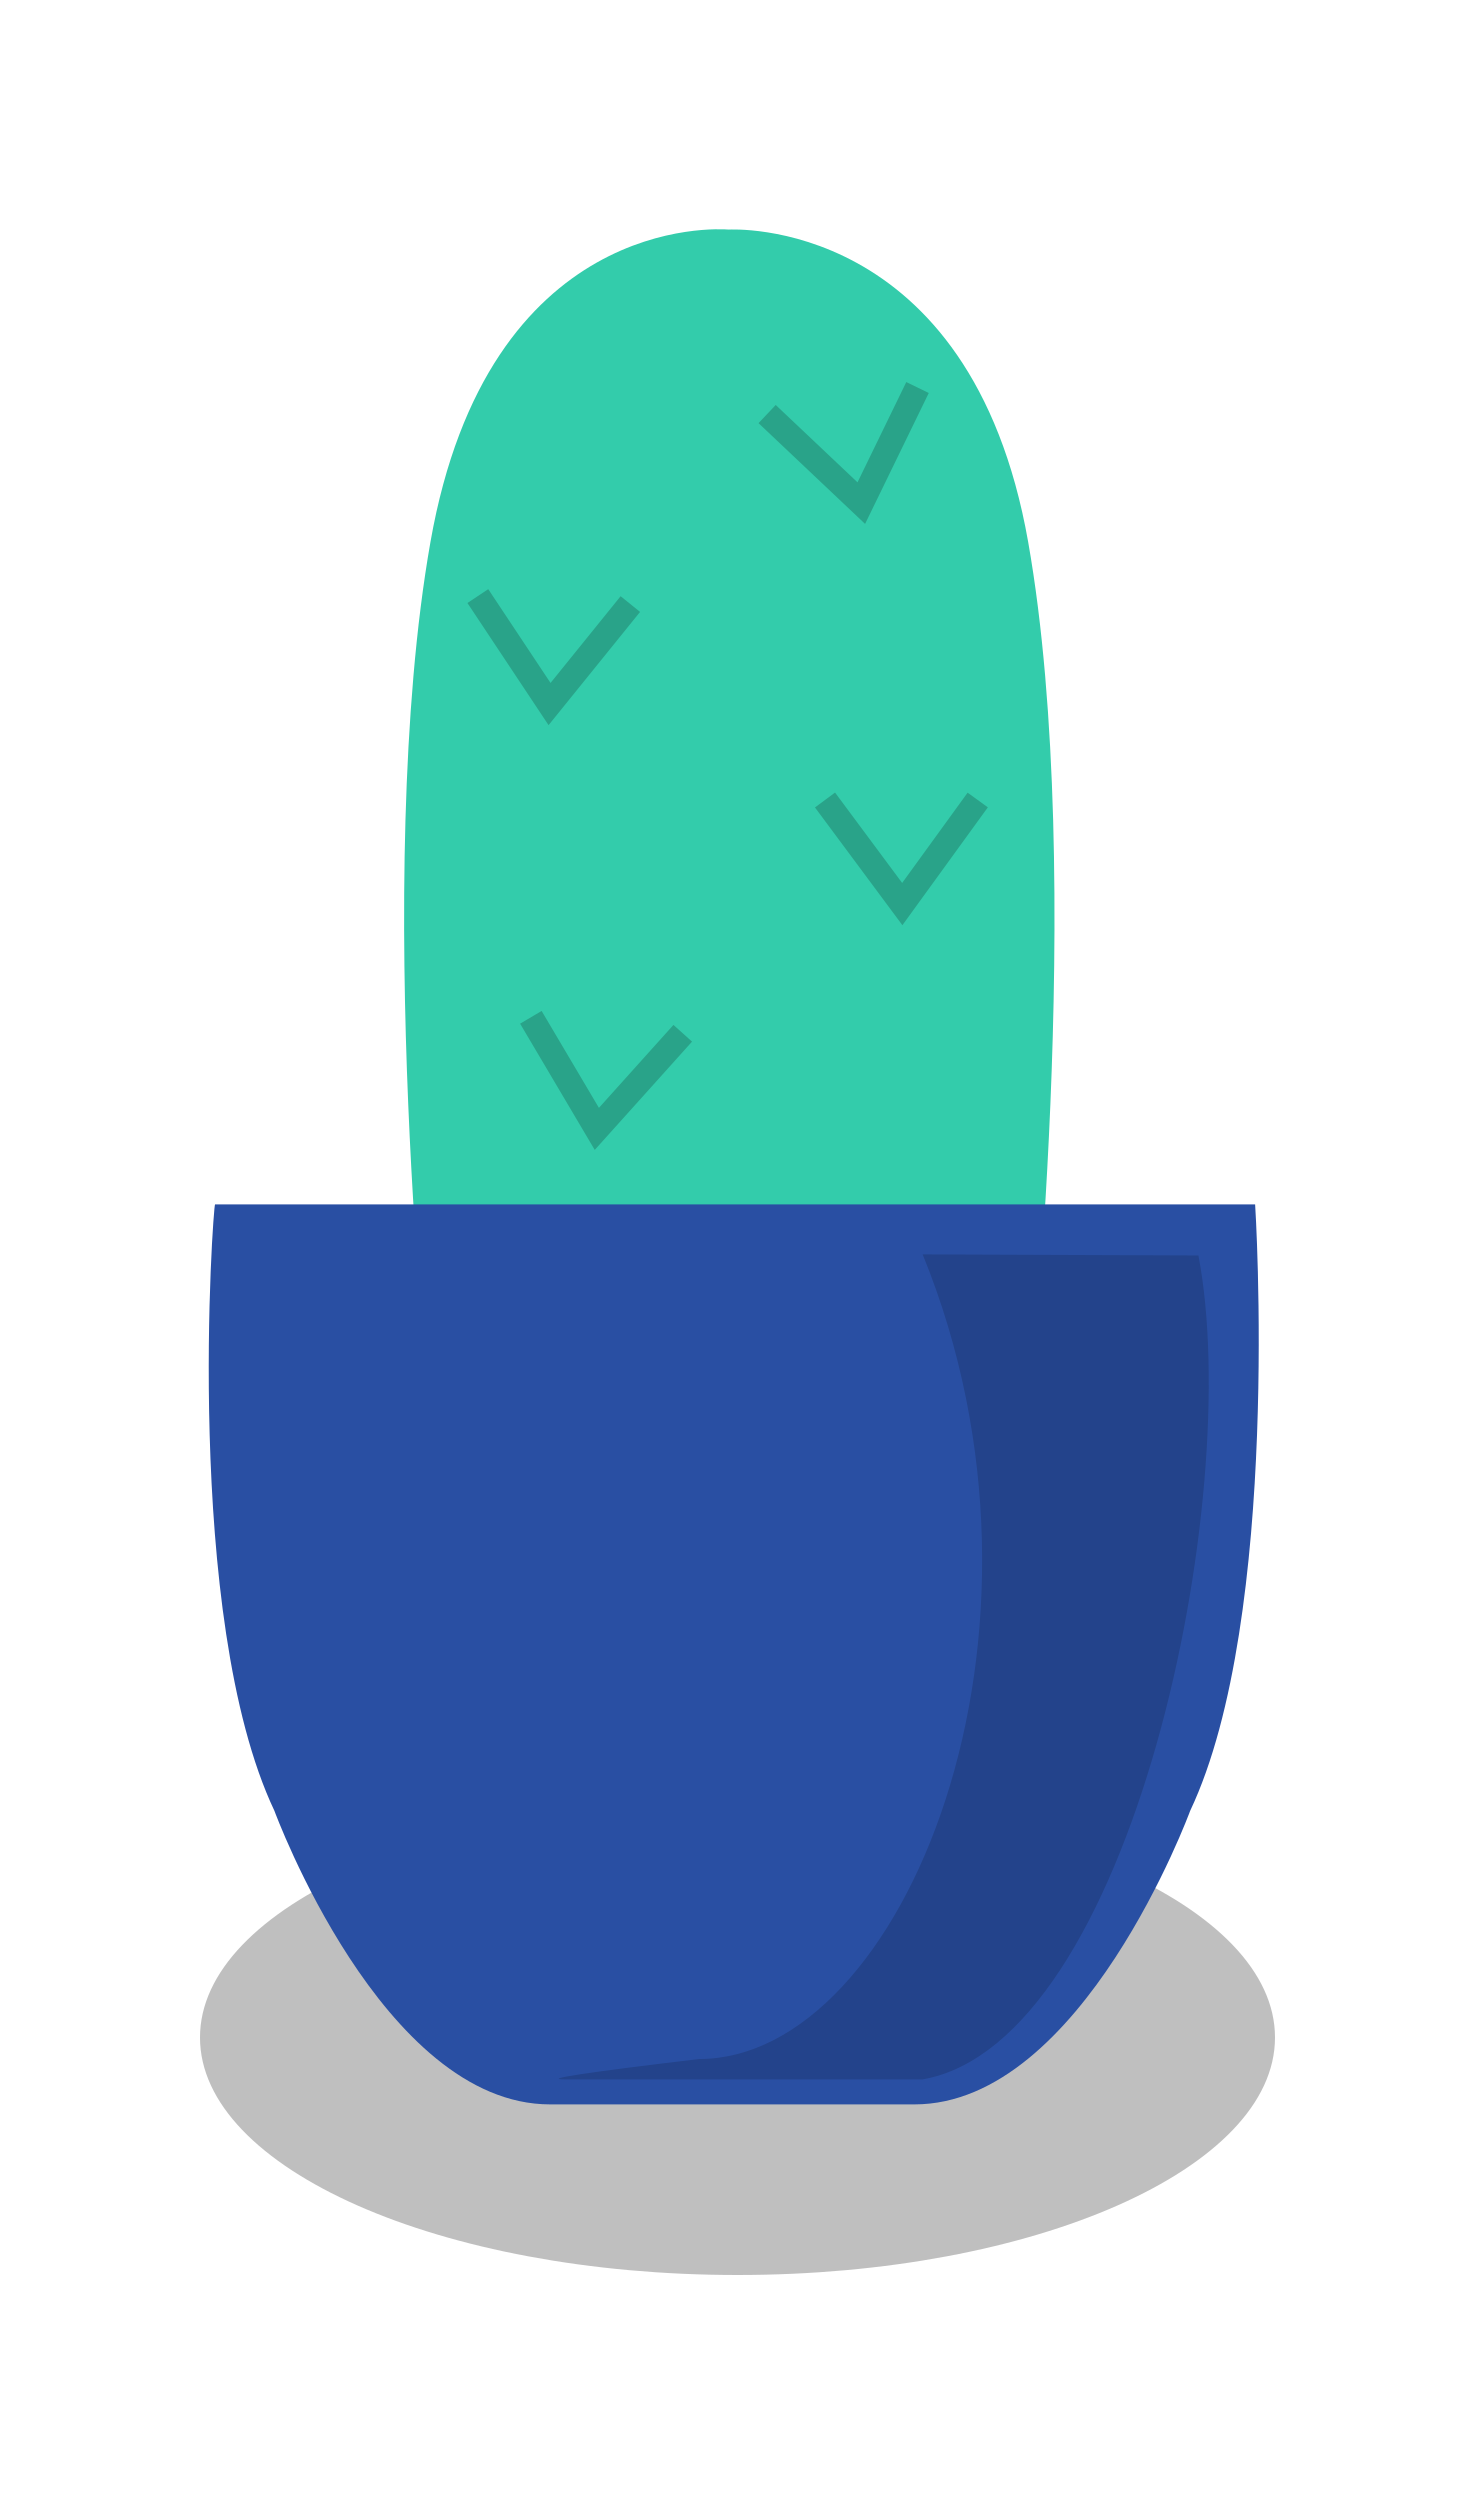
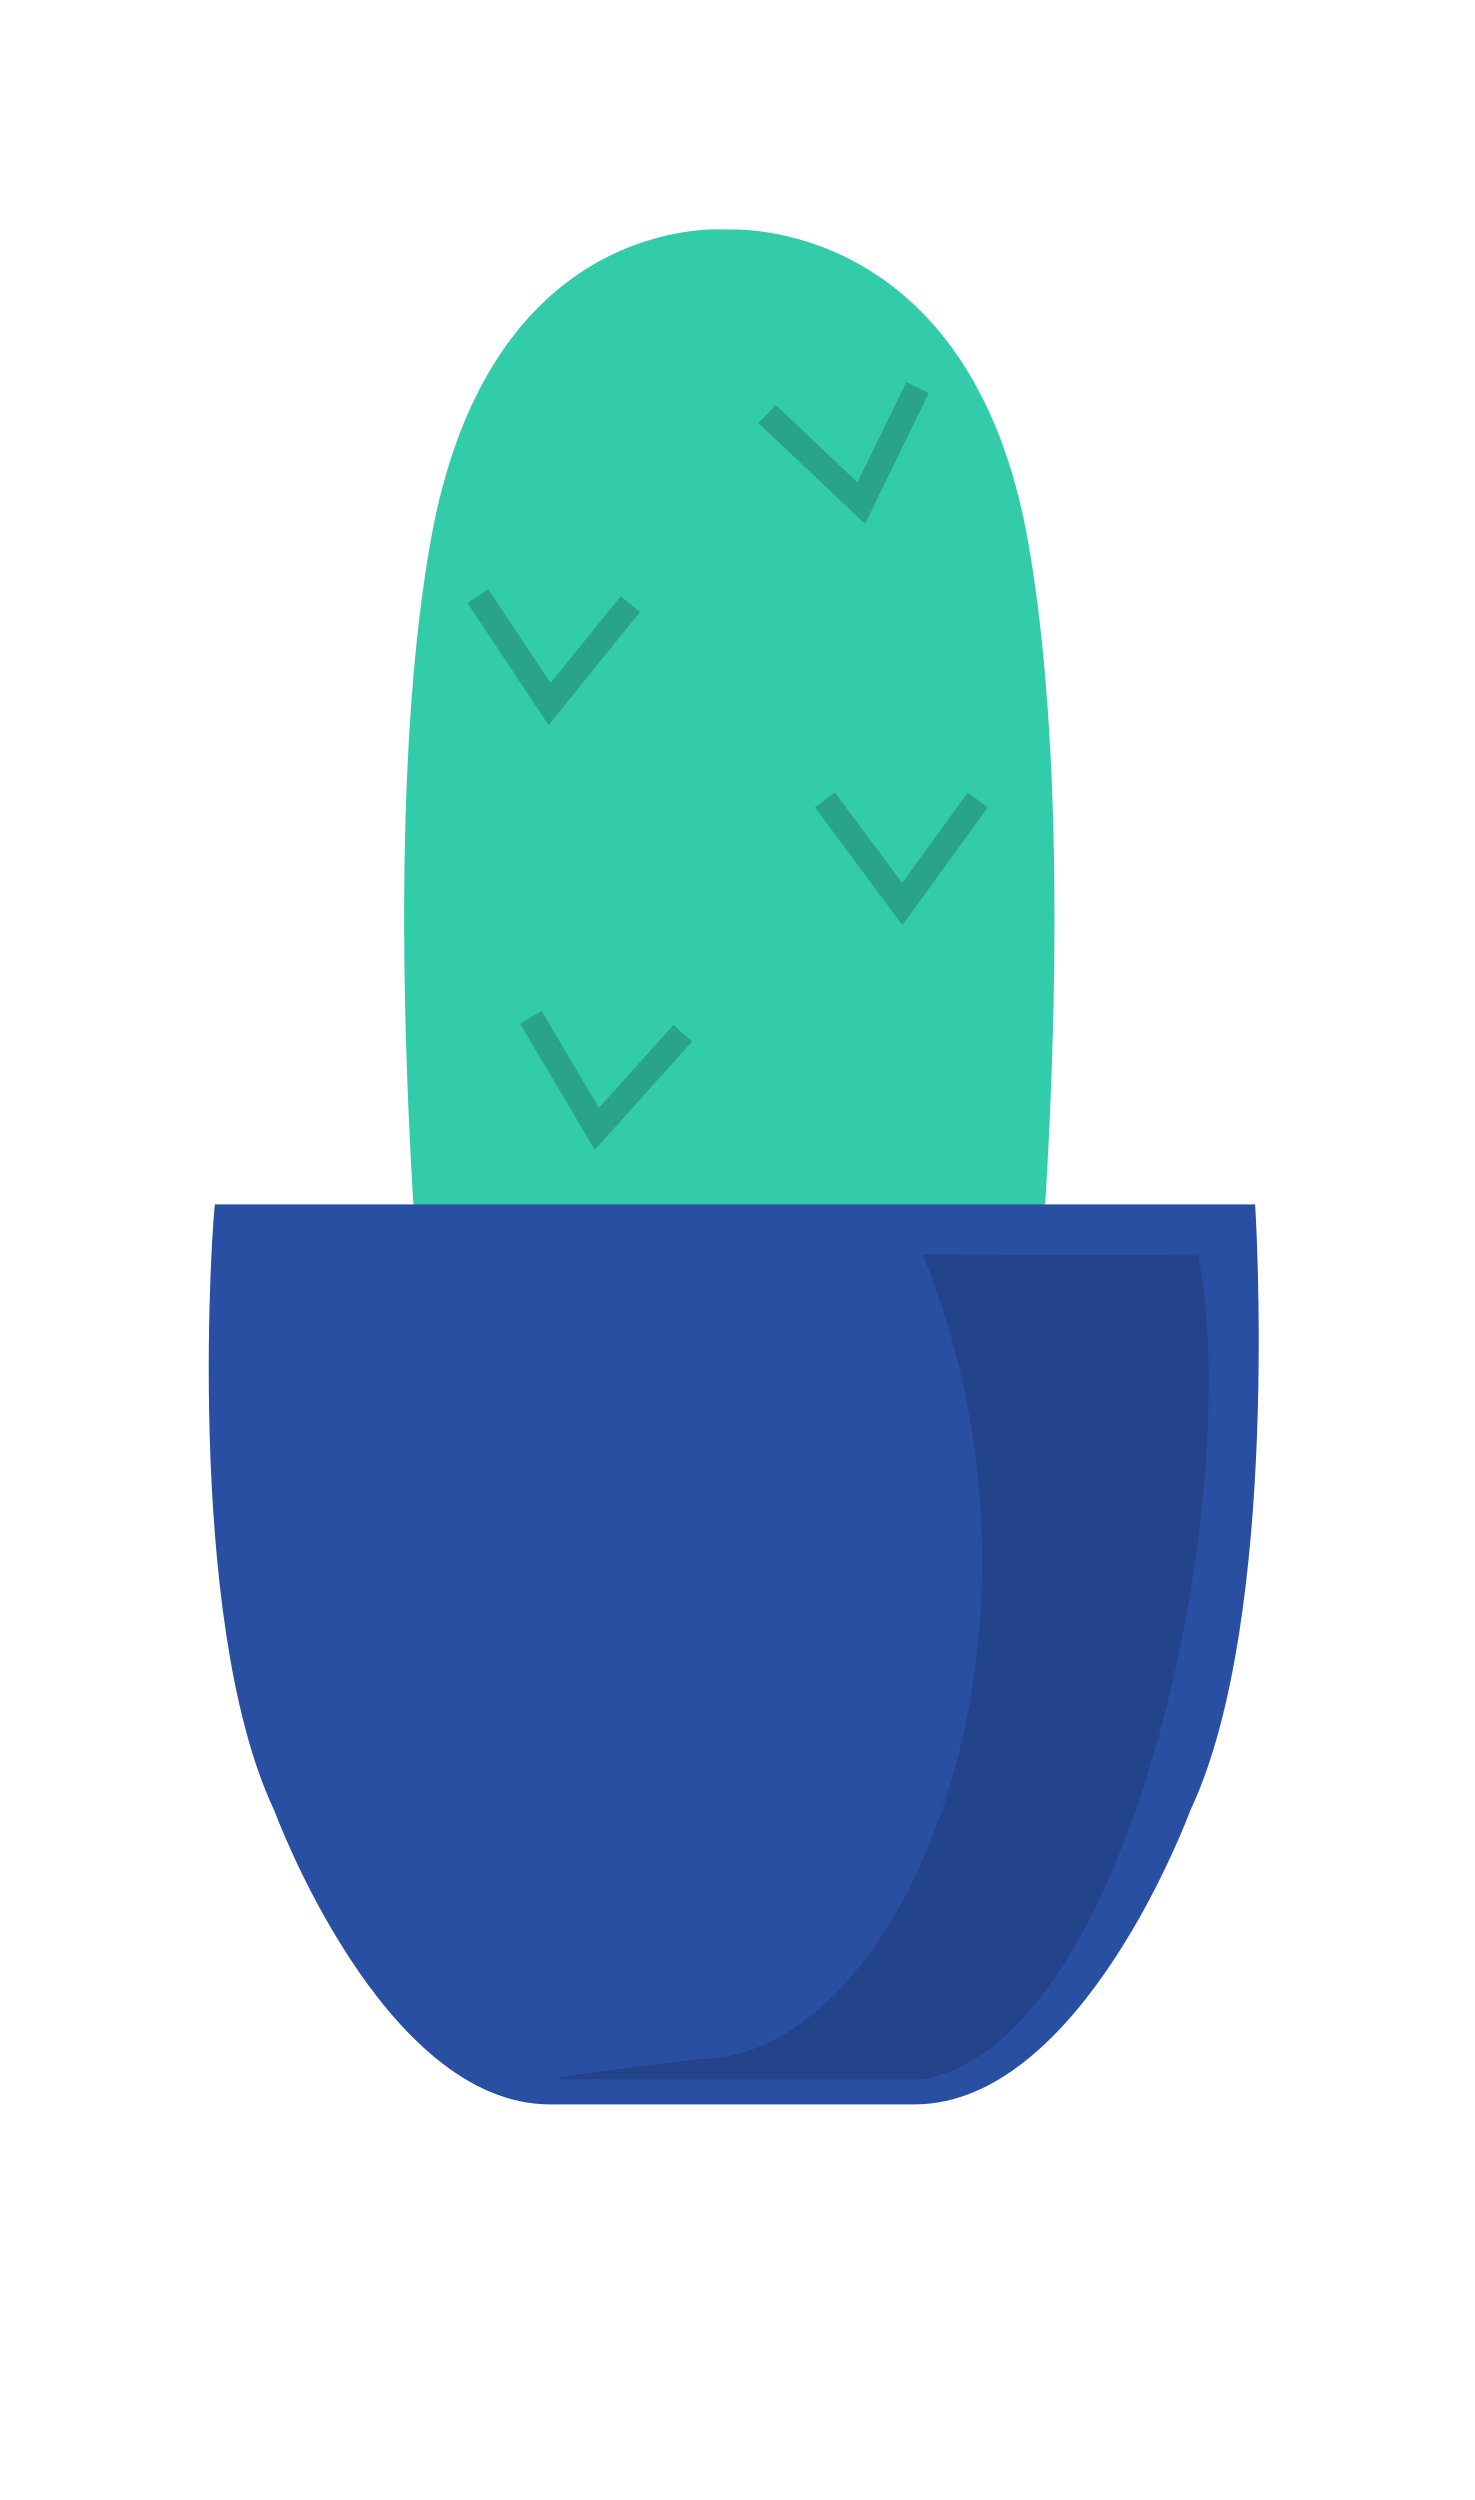
<svg xmlns="http://www.w3.org/2000/svg" width="59" height="100" viewBox="0 0 59 100">
  <g fill="none" fill-rule="evenodd">
-     <path fill="#000" fill-opacity=".25" d="M51,81.5 C51,86.748 41.373,91 29.5,91 C17.625,91 8,86.748 8,81.5 C8,76.252 17.625,72 29.5,72 C41.373,72 51,76.252 51,81.5" />
    <path fill="#33CCAB" d="M41.126,21.674 C38.819,8.585 29.167,9.186 29.153,9.183 C28.658,9.145 19.526,8.585 17.219,21.674 C14.847,35.127 17.219,56.584 17.219,56.584 L29.124,58.525 L29.124,58.54 L29.171,58.531 L29.218,58.54 L29.218,58.525 L41.126,56.584 C41.126,56.584 43.497,35.127 41.126,21.674" />
    <path fill="#294FA3" d="M50.205,48.176 C50.205,48.176 51.274,64.68 47.606,72.434 C47.606,72.434 43.294,84.176 36.579,84.176 L29.405,84.176 L29.178,84.176 L22.002,84.176 C15.287,84.176 10.977,72.434 10.977,72.434 C7.308,64.68 8.53,48.158 8.602,48.176 C8.602,48.176 50.205,48.176 50.205,48.176 Z" />
    <path fill="#000" fill-rule="nonzero" d="M36.906,50.176 C43.105,65.362 36.151,82.361 27.962,82.361 C23.427,82.9 21.64,83.172 22.603,83.176 L36.906,83.176 C45.276,81.709 49.792,59.925 47.937,50.219 L36.906,50.176 Z" opacity=".15" />
    <polyline stroke="#000" stroke-opacity=".2" points="19 24 22.091 28.163 25.109 24" transform="rotate(3 22.055 26.082)" />
    <polyline stroke="#000" stroke-opacity=".2" points="31 16 34.091 20.163 37.109 16" transform="rotate(-10 34.055 18.082)" />
    <polyline stroke="#000" stroke-opacity=".2" points="33 32 36.091 36.163 39.109 32" />
    <polyline stroke="#000" stroke-opacity=".2" points="21 41 24.091 45.163 27.109 41" transform="rotate(6 24.055 43.082)" />
  </g>
</svg>
